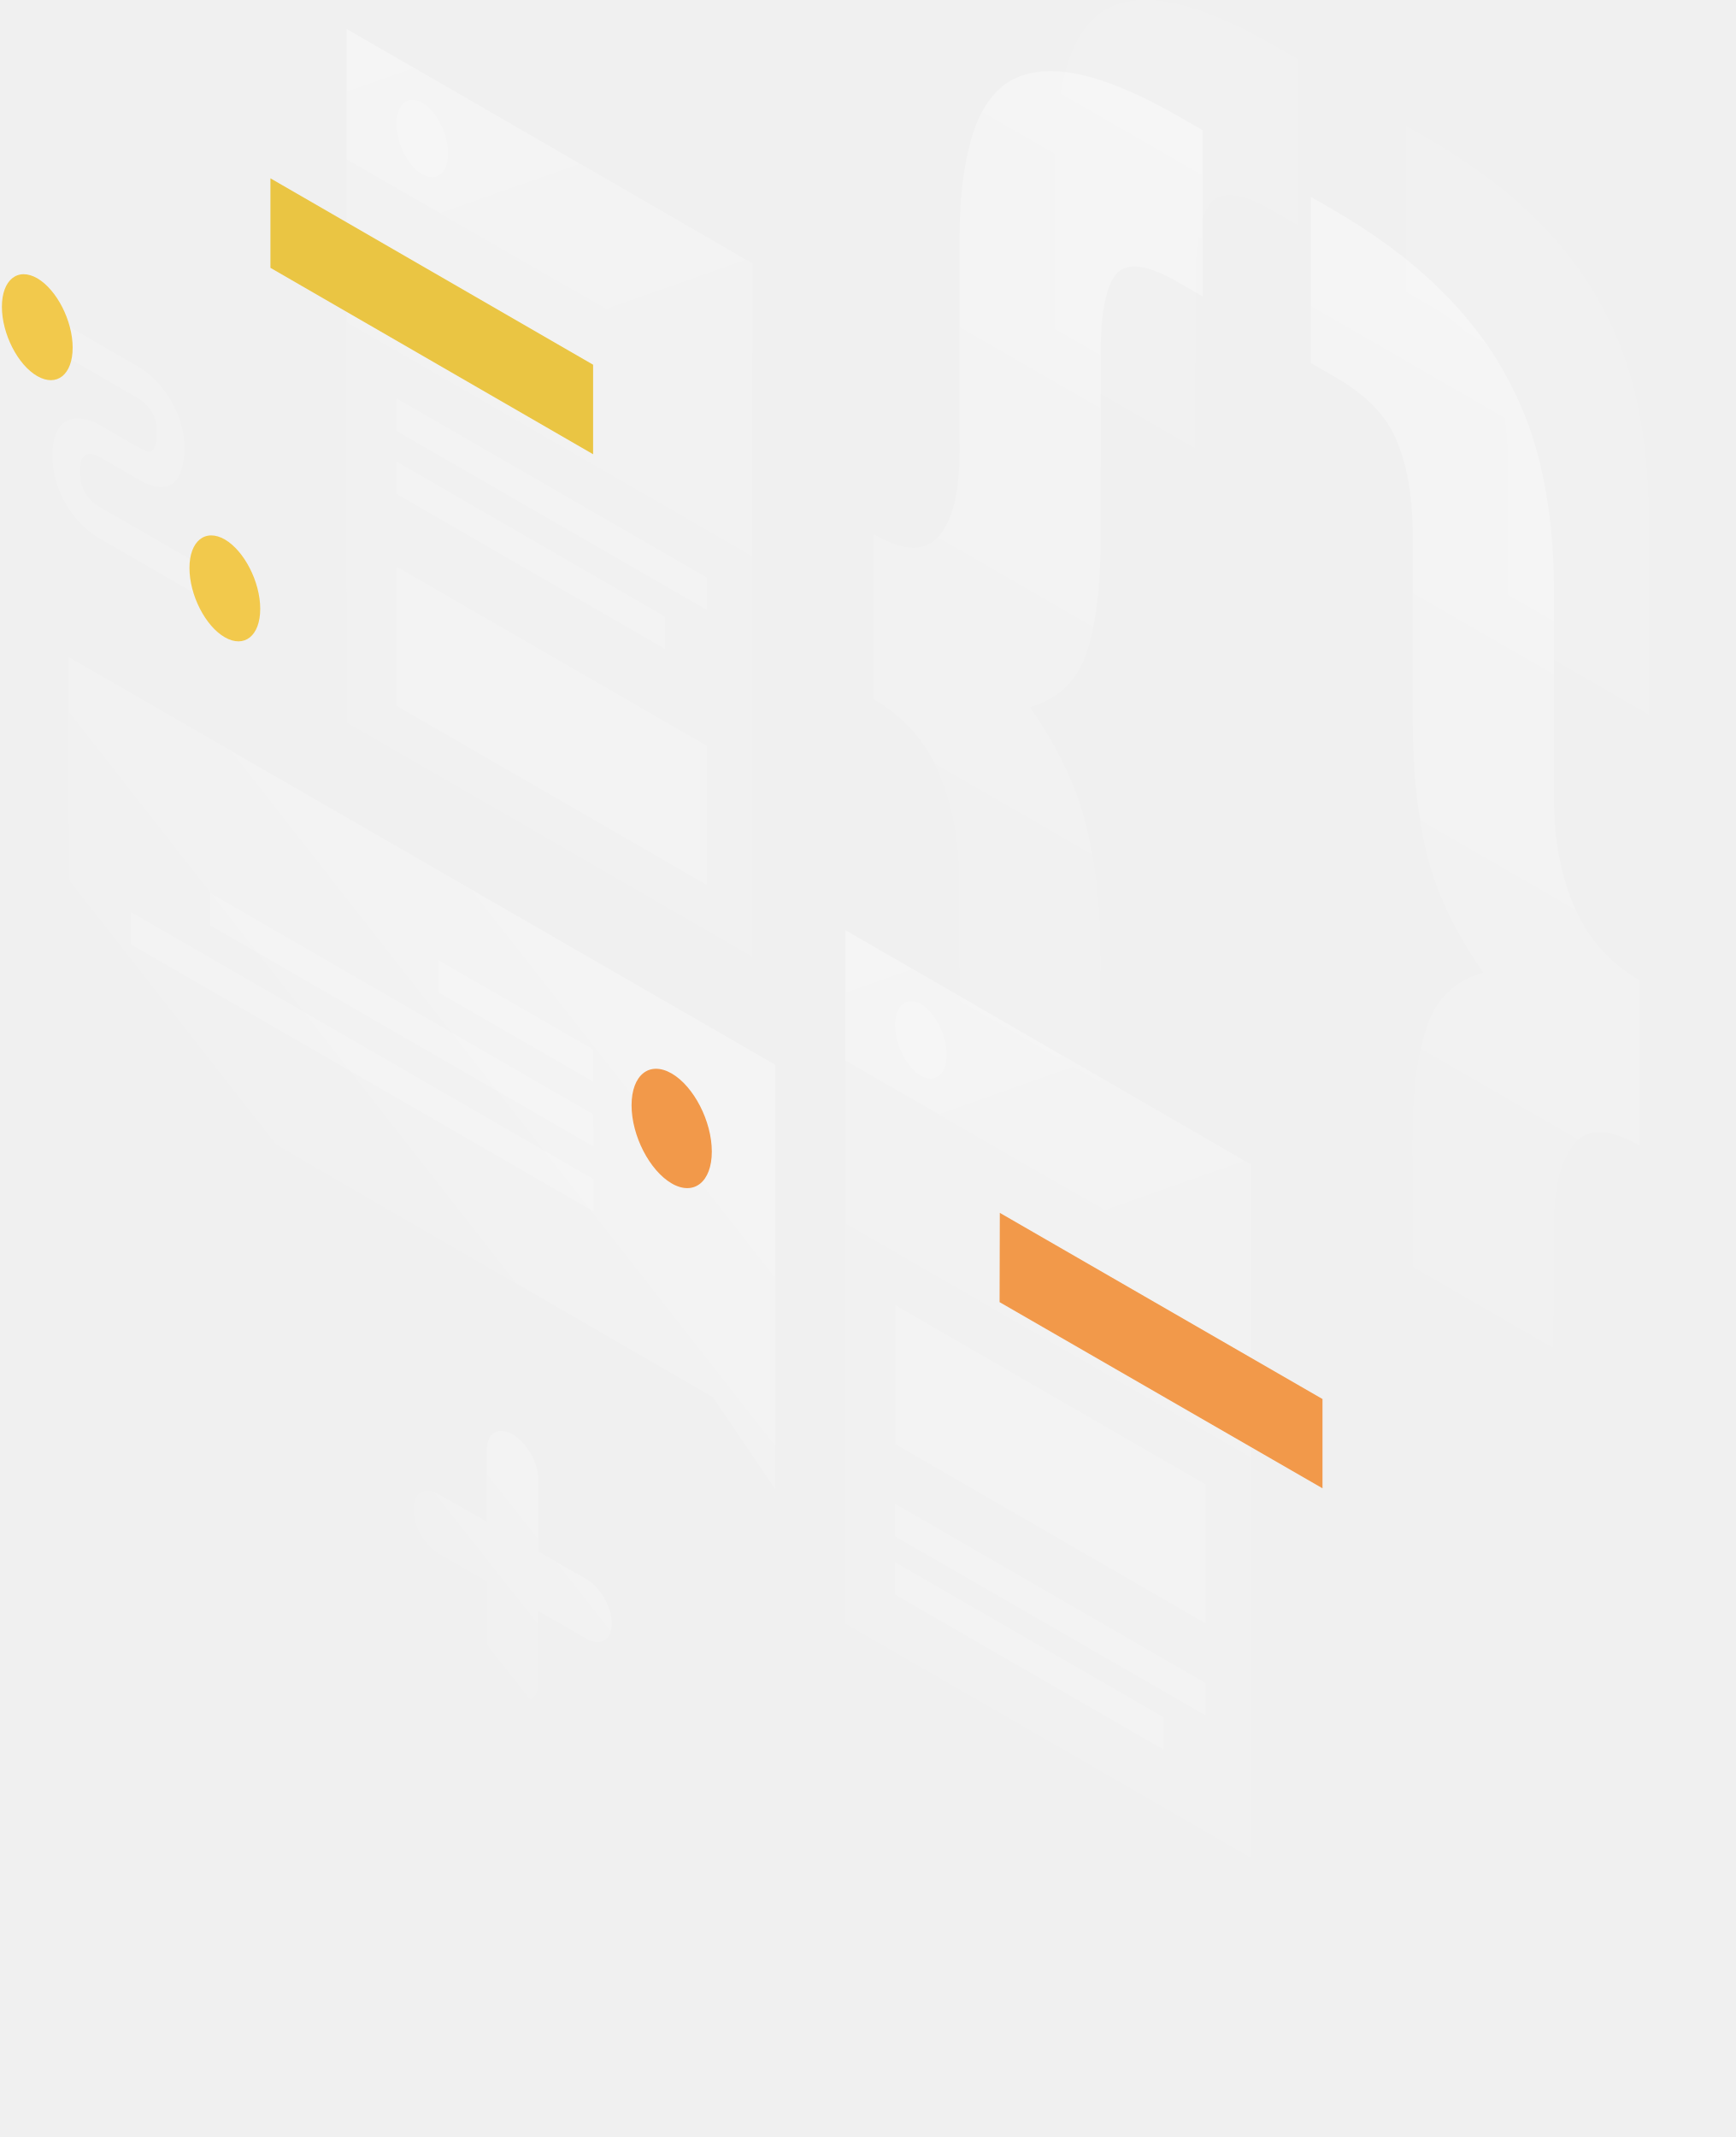
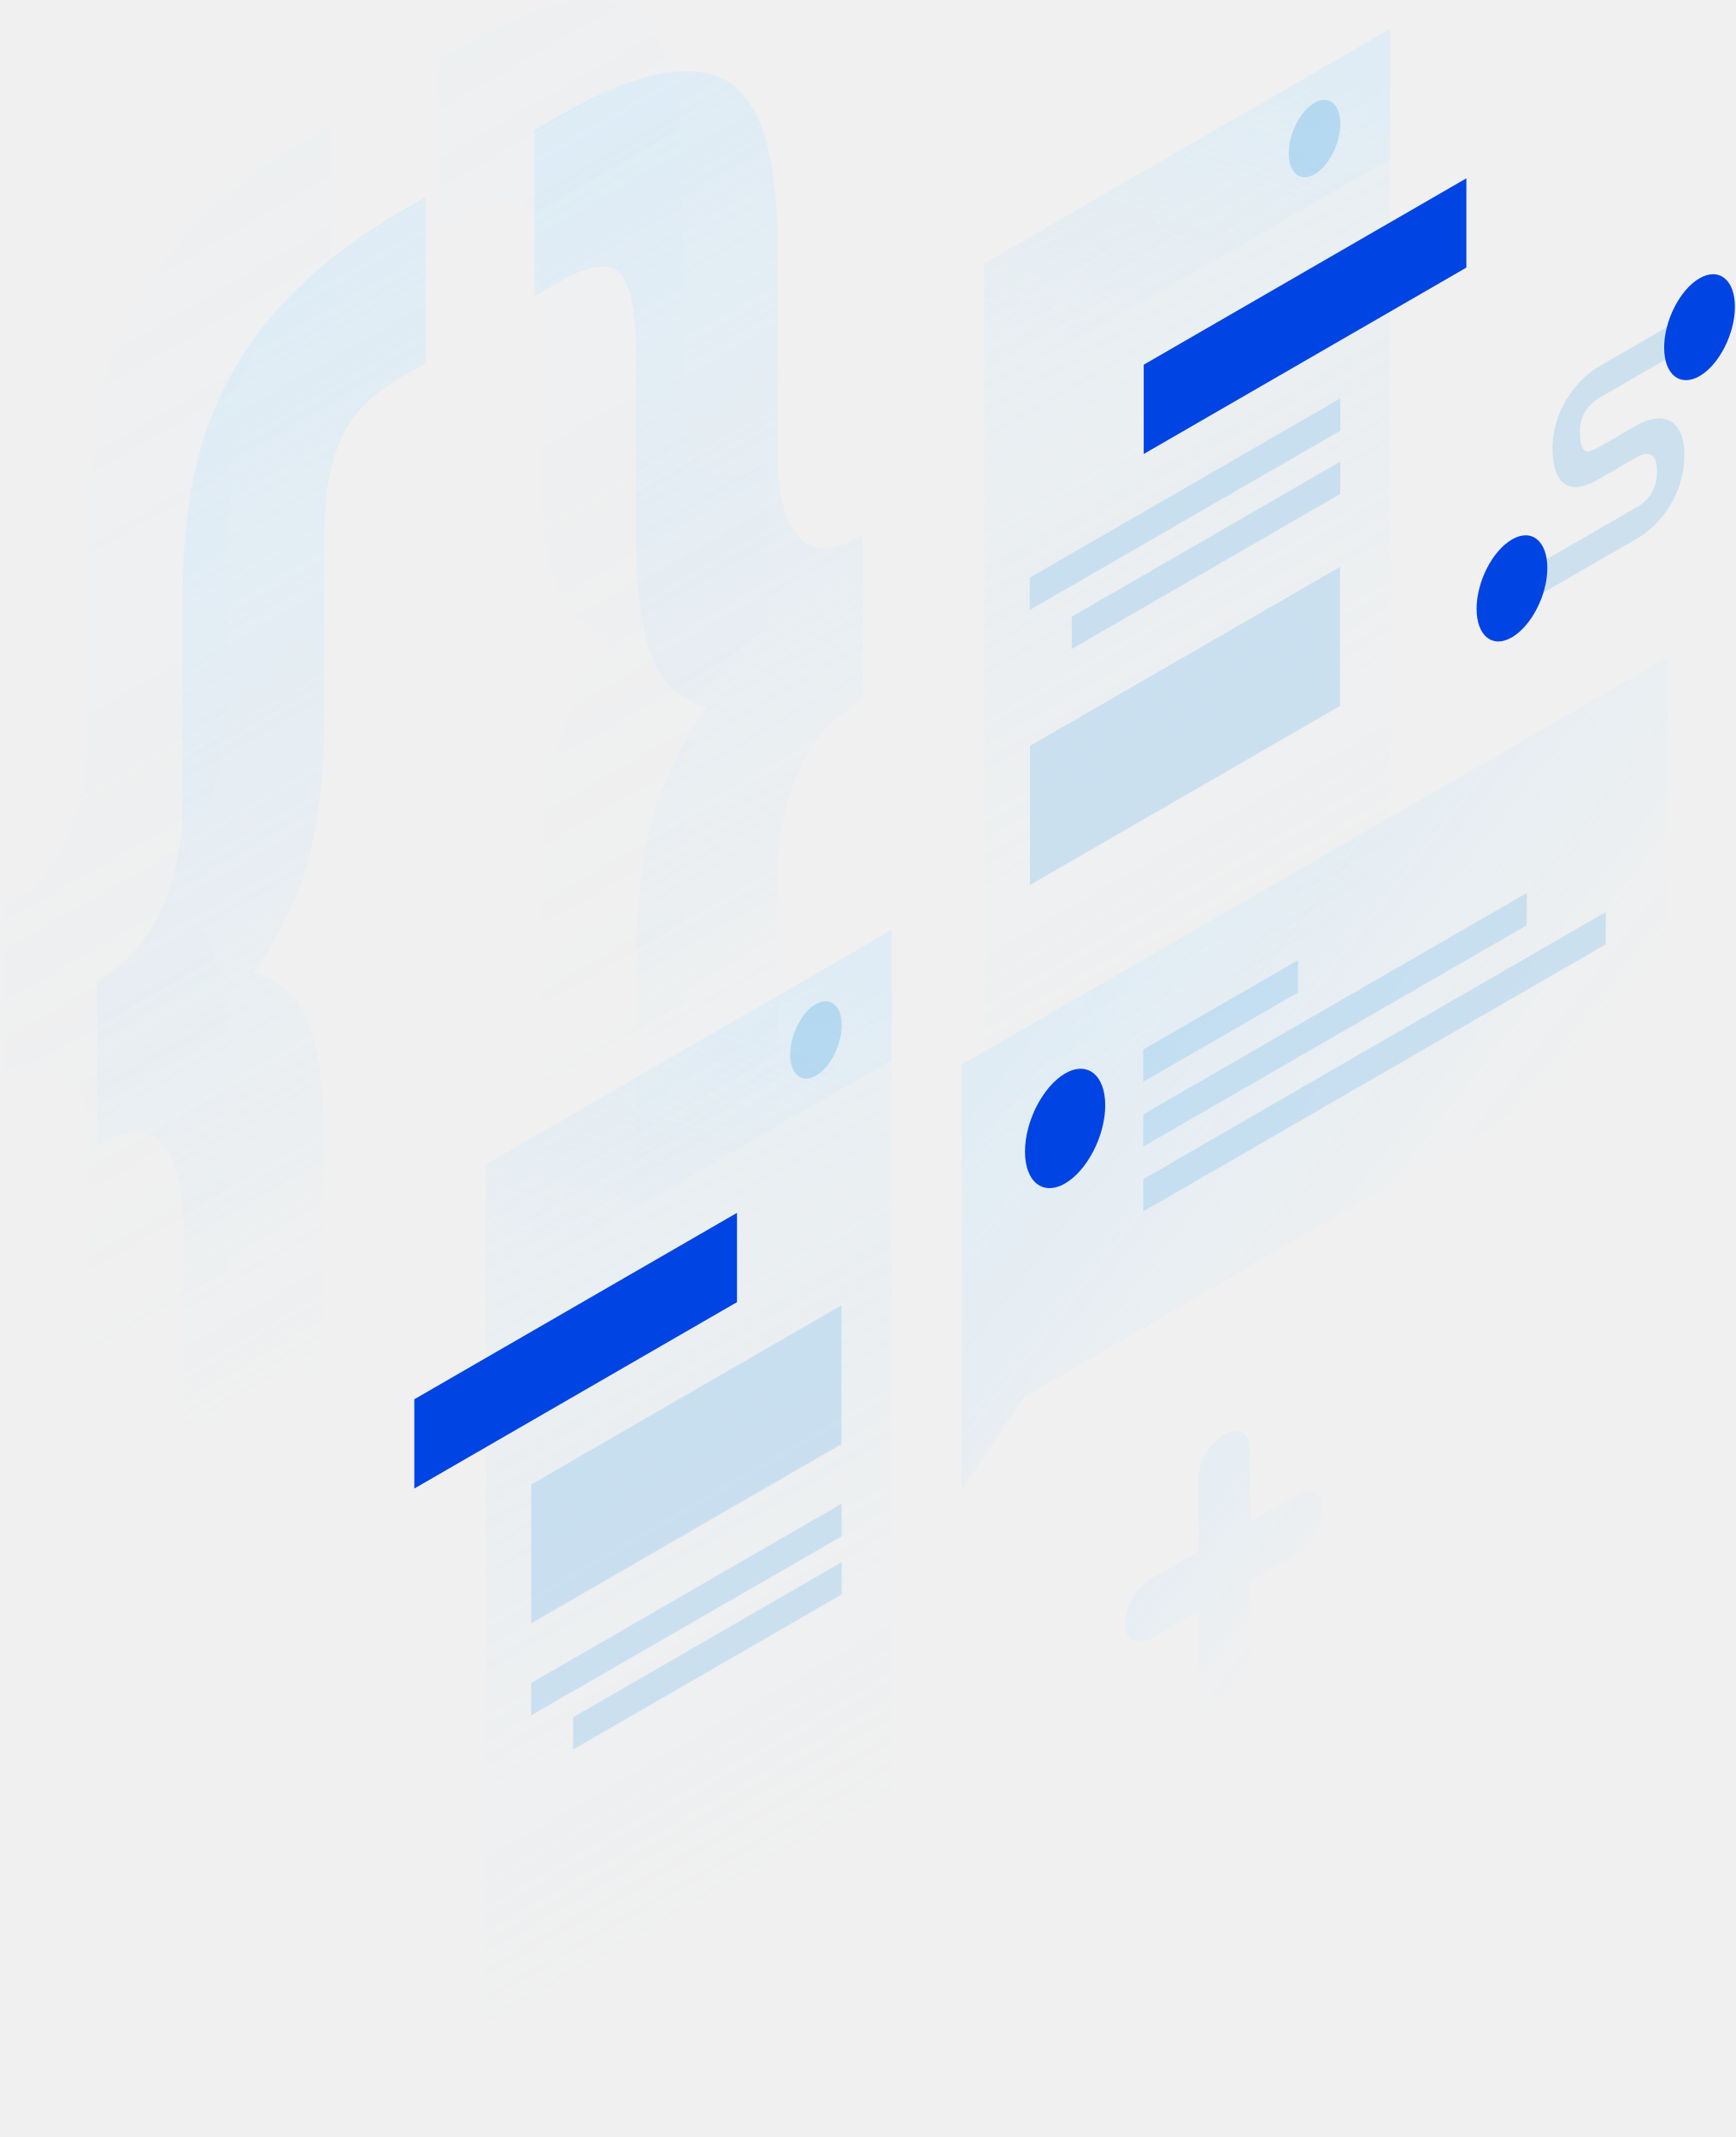
- <svg xmlns="http://www.w3.org/2000/svg" version="1.1" id="illustration" x="0px" y="0px" viewBox="0 0 731 900" style="enable-background:new 0 0 731 900;" xml:space="preserve">
+ <svg xmlns="http://www.w3.org/2000/svg" version="1.1" id="Слой_1" x="0px" y="0px" viewBox="0 0 731 900" style="enable-background:new 0 0 731 900;" xml:space="preserve">
  <style type="text/css">
	.st0{opacity:7.000000e-02;fill:url(#SVGID_1_);enable-background:new    ;}
	.st1{opacity:7.000000e-02;fill:url(#SVGID_2_);enable-background:new    ;}
	.st2{opacity:0.4;fill:url(#SVGID_3_);enable-background:new    ;}
	.st3{opacity:0.4;fill:url(#SVGID_4_);enable-background:new    ;}
	.st4{opacity:0.15;fill:url(#SVGID_5_);enable-background:new    ;}
- 	.st5{fill:#EAC543;}
- 	.st6{opacity:0.15;fill:#FFFFFF;enable-background:new    ;}
+ 	.st5{fill:rgb(0, 68, 227);}
+ 	.st6{opacity:0.15;fill:#0088e3;enable-background:new    ;}
	.st7{opacity:0.2;fill:url(#SVGID_6_);enable-background:new    ;}
- 	.st8{opacity:0.2;fill:#FFFFFF;enable-background:new    ;}
+ 	.st8{opacity:0.2;fill:#0088e3;enable-background:new    ;}
	.st9{opacity:0.15;fill:url(#SVGID_7_);enable-background:new    ;}
- 	.st10{fill:#F2994A;}
+ 	.st10{fill:rgb(0, 68, 227);}
	.st11{opacity:0.2;fill:url(#SVGID_8_);enable-background:new    ;}
	.st12{opacity:0.3;fill:url(#SVGID_9_);enable-background:new    ;}
- 	.st13{fill:#F2C94C;}
+ 	.st13{fill:rgb(0, 68, 227);}
	.st14{opacity:0.2;fill:url(#SVGID_10_);enable-background:new    ;}
</style>
-   <linearGradient id="SVGID_1_" gradientUnits="userSpaceOnUse" x1="793.388" y1="-34.896" x2="546.709" y2="392.636" gradientTransform="matrix(1 0 0 1 0 108)">
-     <stop offset="0" style="stop-color:#FFFFFF" />
-     <stop offset="1" style="stop-color:#FFFFFF;stop-opacity:0" />
+   <linearGradient id="SVGID_1_" gradientUnits="userSpaceOnUse" x1="-61.944" y1="826.881" x2="184.686" y2="399.433" gradientTransform="matrix(1 0 0 -1 0 900)">
+     <stop offset="0" style="stop-color:rgb(188, 228, 255)" />
+     <stop offset="1" style="stop-color:rgb(188, 228, 255);stop-opacity:0" />
  </linearGradient>
-   <path class="st0" d="M730.5,452.5c-12.7-7.4-21.9-7.6-27.6-0.6c-5.7,6.9-8.5,18.6-8.5,35.1v88.9c0,16.9-1.6,30.9-4.7,42  c-3.1,11.5-8.4,19.7-15.7,24.5c-7.1,4.9-16.7,6.2-28.9,3.9c-11.9-2.2-26.8-8.4-44.6-18.7l-8.5-4.9v-70l10.6,6.1  c12.7,7.4,21.2,8.3,25.5,2.9c4.5-5.2,6.8-16.1,6.8-32.6v-78.3c0-20.4,2-36.5,6-48.4s11.9-19.4,23.8-22.8  c-11.9-17.1-19.8-33.8-23.8-50.2c-4-16.4-5.9-34.8-5.9-55.2v-78.3c0-16.5-2.3-29.9-6.8-40.4c-4.2-10.3-12.7-19.1-25.5-26.5  l-10.6-6.1v-70l8.5,4.9c17.8,10.3,32.7,21.2,44.6,32.8c12.2,11.7,21.8,24.2,28.9,37.3c7.4,13.3,12.6,27.5,15.7,42.6  c3.1,14.7,4.7,30.6,4.7,47.4v88.9c0,16.5,2.8,31.5,8.5,44.9c5.7,13.5,14.9,23.9,27.6,31.2L730.5,452.5z" />
-   <linearGradient id="SVGID_2_" gradientUnits="userSpaceOnUse" x1="674.801" y1="-105.168" x2="428.165" y2="322.289" gradientTransform="matrix(1 0 0 1 0 108)">
-     <stop offset="0" style="stop-color:#FFFFFF" />
-     <stop offset="1" style="stop-color:#FFFFFF;stop-opacity:0" />
+   <path class="st0" d="M1,452.5c12.7-7.4,21.9-7.6,27.6-0.6c5.7,6.9,8.5,18.6,8.5,35.1l0,88.9c0,16.9,1.6,30.9,4.7,42  c3.1,11.5,8.4,19.7,15.7,24.5c7.1,4.9,16.7,6.2,28.9,3.9c11.9-2.2,26.8-8.4,44.6-18.7l8.5-4.9l0-70l-10.6,6.1  c-12.7,7.4-21.2,8.3-25.5,2.9c-4.5-5.2-6.8-16.1-6.8-32.6l0-78.3c0-20.4-2-36.5-6-48.4c-4-11.8-11.9-19.4-23.8-22.8  c11.9-17.1,19.8-33.8,23.8-50.2c4-16.4,5.9-34.8,5.9-55.2l0-78.3c0-16.5,2.3-29.9,6.8-40.4c4.2-10.3,12.7-19.1,25.5-26.5l10.6-6.1  l0-70l-8.5,4.9C113,68.2,98.1,79.1,86.3,90.7c-12.2,11.7-21.8,24.2-28.9,37.3c-7.4,13.3-12.6,27.5-15.7,42.6  C38.6,185.3,37,201.1,37,218l0,88.9c0,16.5-2.8,31.5-8.5,44.9c-5.7,13.5-14.9,23.9-27.6,31.2L1,452.5z" />
+   <linearGradient id="SVGID_2_" gradientUnits="userSpaceOnUse" x1="56.644" y1="897.153" x2="303.274" y2="469.705" gradientTransform="matrix(1 0 0 -1 0 900)">
+     <stop offset="0" style="stop-color:rgb(188, 228, 255)" />
+     <stop offset="1" style="stop-color:rgb(188, 228, 255);stop-opacity:0" />
  </linearGradient>
-   <path class="st1" d="M408,195c12.7,7.4,21.9,7.6,27.6,0.6c5.7-6.9,8.5-18.6,8.5-35.1V71.6c0-16.9,1.6-30.9,4.7-42  c3.1-11.5,8.2-19.8,15.3-24.7c7.4-4.8,17-6.1,28.9-3.9c12.2,2.3,27.2,8.6,45,18.9l8.5,4.9v70l-10.6-6.1c-12.7-7.4-21.4-8.4-25.9-3.2  c-4.2,5.4-6.4,16.3-6.4,32.8v78.3c0,20.4-2,36.5-6,48.4c-4,11.8-11.9,19.4-23.8,22.8c11.9,17.1,19.8,33.8,23.8,50.2  c4,16.4,5.9,34.8,5.9,55.2v78.3c0,16.5,2.1,29.9,6.4,40.2c4.5,10.5,13.2,19.4,25.9,26.7l10.6,6.1v70l-8.5-4.9  c-17.8-10.3-32.8-21.3-45-33c-11.9-11.6-21.5-24-28.9-37.3c-7.1-13.1-12.2-27.2-15.3-42.4c-3.1-14.7-4.7-30.6-4.7-47.4v-88.9  c0-16.5-2.8-31.5-8.5-44.9c-5.7-13.5-14.9-23.9-27.6-31.2L408,195z" />
-   <linearGradient id="SVGID_3_" gradientUnits="userSpaceOnUse" x1="753.388" y1="-4.896" x2="506.709" y2="422.636" gradientTransform="matrix(1 0 0 1 0 108)">
-     <stop offset="0" style="stop-color:#FFFFFF" />
-     <stop offset="1" style="stop-color:#FFFFFF;stop-opacity:0" />
+   <path class="st1" d="M323.5,195c-12.7,7.4-21.9,7.6-27.6,0.6c-5.7-6.9-8.5-18.6-8.5-35.1l0-88.9c0-16.9-1.6-30.9-4.7-42  c-3.1-11.5-8.2-19.8-15.3-24.7c-7.4-4.8-17-6.1-28.9-3.9c-12.2,2.3-27.2,8.6-45,18.9l-8.5,4.9l0,70l10.6-6.1  c12.7-7.4,21.4-8.4,25.9-3.2c4.2,5.4,6.4,16.3,6.4,32.8l0,78.3c0,20.4,2,36.5,6,48.4c4,11.8,11.9,19.4,23.8,22.8  c-11.9,17.1-19.8,33.8-23.8,50.2c-4,16.4-5.9,34.8-5.9,55.2l0,78.3c0,16.5-2.1,29.9-6.4,40.2c-4.5,10.5-13.2,19.4-25.9,26.7  l-10.6,6.1l0,70l8.5-4.9c17.8-10.3,32.8-21.3,45-33c11.9-11.6,21.5-24,28.9-37.3c7.1-13.1,12.2-27.2,15.3-42.4  c3.1-14.7,4.7-30.6,4.7-47.4l0-88.9c0-16.5,2.8-31.5,8.5-44.9c5.7-13.5,14.9-23.9,27.6-31.2L323.5,195z" />
+   <linearGradient id="SVGID_3_" gradientUnits="userSpaceOnUse" x1="-21.944" y1="796.881" x2="224.687" y2="369.434" gradientTransform="matrix(1 0 0 -1 0 900)">
+     <stop offset="0" style="stop-color:rgb(188, 228, 255)" />
+     <stop offset="1" style="stop-color:rgb(188, 228, 255);stop-opacity:0" />
  </linearGradient>
-   <path class="st2" d="M690.5,482.5c-12.7-7.4-21.9-7.6-27.6-0.6c-5.7,6.9-8.5,18.6-8.5,35.1v88.9c0,16.9-1.6,30.9-4.7,42  c-3.1,11.5-8.4,19.7-15.7,24.5c-7.1,4.9-16.7,6.2-28.9,3.9c-11.9-2.2-26.8-8.4-44.6-18.7l-8.5-4.9v-70l10.6,6.1  c12.7,7.4,21.2,8.3,25.5,2.9c4.5-5.2,6.8-16.1,6.8-32.6v-78.3c0-20.4,2-36.5,6-48.4s11.9-19.4,23.8-22.8  c-11.9-17.1-19.8-33.8-23.8-50.2c-4-16.4-5.9-34.8-5.9-55.2v-78.3c0-16.5-2.3-29.9-6.8-40.4c-4.2-10.3-12.7-19.1-25.5-26.5  l-10.6-6.1v-70l8.5,4.9c17.8,10.3,32.7,21.2,44.6,32.8c12.2,11.7,21.8,24.2,28.9,37.3c7.4,13.3,12.6,27.5,15.7,42.6  c3.1,14.7,4.7,30.6,4.7,47.4v88.9c0,16.5,2.8,31.5,8.5,44.9c5.7,13.5,14.9,23.9,27.6,31.2L690.5,482.5z" />
-   <linearGradient id="SVGID_4_" gradientUnits="userSpaceOnUse" x1="634.801" y1="-75.168" x2="388.165" y2="352.289" gradientTransform="matrix(1 0 0 1 0 108)">
-     <stop offset="0" style="stop-color:#FFFFFF" />
-     <stop offset="1" style="stop-color:#FFFFFF;stop-opacity:0" />
+   <path class="st2" d="M41,482.5c12.7-7.4,21.9-7.6,27.6-0.6c5.7,6.9,8.5,18.6,8.5,35.1l0,88.9c0,16.9,1.6,30.9,4.7,42  c3.1,11.5,8.4,19.7,15.7,24.5c7.1,4.9,16.7,6.2,28.9,3.9c11.9-2.2,26.8-8.4,44.6-18.7l8.5-4.9l0-70l-10.6,6.1  c-12.7,7.4-21.2,8.3-25.5,2.9c-4.5-5.2-6.8-16.1-6.8-32.6l0-78.3c0-20.4-2-36.5-6-48.4c-4-11.8-11.9-19.4-23.8-22.8  c11.9-17.1,19.8-33.8,23.8-50.2c4-16.4,5.9-34.8,5.9-55.2l0-78.3c0-16.5,2.3-29.9,6.8-40.4c4.2-10.3,12.7-19.1,25.5-26.5l10.6-6.1  l0-70l-8.5,4.9c-17.8,10.3-32.7,21.2-44.6,32.8c-12.2,11.7-21.8,24.2-28.9,37.3c-7.4,13.3-12.6,27.5-15.7,42.6  C78.6,215.3,77,231.1,77,248l0,88.9c0,16.5-2.8,31.5-8.5,44.9S53.7,405.7,40.9,413L41,482.5z" />
+   <linearGradient id="SVGID_4_" gradientUnits="userSpaceOnUse" x1="96.644" y1="867.153" x2="343.274" y2="439.705" gradientTransform="matrix(1 0 0 -1 0 900)">
+     <stop offset="0" style="stop-color:rgb(188, 228, 255)" />
+     <stop offset="1" style="stop-color:rgb(188, 228, 255);stop-opacity:0" />
  </linearGradient>
-   <path class="st3" d="M368,225c12.7,7.4,21.9,7.6,27.6,0.6c5.7-6.9,8.5-18.6,8.5-35.1v-88.9c0-16.9,1.6-30.9,4.7-42  c3.1-11.5,8.2-19.8,15.3-24.7c7.4-4.8,17-6.1,28.9-3.9c12.2,2.3,27.2,8.6,45,18.9l8.5,4.9v70l-10.6-6.1c-12.7-7.4-21.4-8.4-25.9-3.2  c-4.2,5.4-6.4,16.3-6.4,32.8v78.3c0,20.4-2,36.5-6,48.4c-4,11.8-11.9,19.4-23.8,22.8c11.9,17.1,19.8,33.8,23.8,50.2  c4,16.4,5.9,34.8,5.9,55.2v78.3c0,16.5,2.1,29.9,6.4,40.2c4.5,10.5,13.2,19.4,25.9,26.7l10.6,6.1v70l-8.5-4.9  c-17.8-10.3-32.8-21.3-45-33c-11.9-11.6-21.5-24-28.9-37.3c-7.1-13.1-12.2-27.2-15.3-42.4c-3.1-14.7-4.7-30.6-4.7-47.4v-88.9  c0-16.5-2.8-31.5-8.5-44.9c-5.7-13.5-14.9-23.9-27.6-31.2L368,225z" />
-   <linearGradient id="SVGID_5_" gradientUnits="userSpaceOnUse" x1="320.029" y1="4.649" x2="156.761" y2="287.513" gradientTransform="matrix(1 0 0 1 0 108)">
-     <stop offset="0" style="stop-color:#FFFFFF" />
-     <stop offset="1" style="stop-color:#FFFFFF;stop-opacity:0" />
+   <path class="st3" d="M363.5,225c-12.7,7.4-21.9,7.6-27.6,0.6c-5.7-6.9-8.5-18.6-8.5-35.1l0-88.9c0-16.9-1.6-30.9-4.7-42  c-3.1-11.5-8.2-19.8-15.3-24.7c-7.4-4.8-17-6.1-28.9-3.9c-12.2,2.3-27.2,8.6-45,18.9l-8.5,4.9l0,70l10.6-6.1  c12.7-7.4,21.4-8.4,25.9-3.2c4.2,5.4,6.4,16.3,6.4,32.8l0,78.3c0,20.4,2,36.5,6,48.4c4,11.8,11.9,19.4,23.8,22.8  c-11.9,17.1-19.8,33.8-23.8,50.2c-4,16.4-5.9,34.8-5.9,55.2l0,78.3c0,16.5-2.1,29.9-6.4,40.2c-4.5,10.5-13.2,19.4-25.9,26.7  l-10.6,6.1l0,70l8.5-4.9c17.8-10.3,32.8-21.3,45-33c11.9-11.6,21.5-24,28.9-37.3c7.1-13.1,12.2-27.2,15.3-42.4  c3.1-14.7,4.7-30.6,4.7-47.4l0-88.9c0-16.5,2.8-31.5,8.5-44.9c5.7-13.5,14.9-23.9,27.6-31.2L363.5,225z" />
+   <linearGradient id="SVGID_5_" gradientUnits="userSpaceOnUse" x1="411.469" y1="787.347" x2="574.737" y2="504.484" gradientTransform="matrix(1 0 0 -1 0 900)">
+     <stop offset="0" style="stop-color:rgb(188, 228, 255)" />
+     <stop offset="1" style="stop-color:rgb(188, 228, 255);stop-opacity:0" />
  </linearGradient>
-   <path class="st4" d="M146,12.2l170.9,98.7l-0.1,409.3l-170.9-98.7L146,12.2z" />
-   <path class="st5" d="M113.9,75.1l135.9,78.5v37.7l-135.9-78.5L113.9,75.1z" />
-   <path class="st6" d="M167.1,238.7l130.6,75.4v58.6l-130.6-75.4V238.7z" />
-   <path class="st6" d="M167,167.8l130.8,75.5v13.6L167,181.5V167.8z" />
-   <path class="st6" d="M167,194.4l113.1,65.3v13.6L167,208V194.4z" />
-   <linearGradient id="SVGID_6_" gradientUnits="userSpaceOnUse" x1="204.656" y1="-94.971" x2="256.669" y2="52.506" gradientTransform="matrix(1 0 0 1 0 108)">
-     <stop offset="0" style="stop-color:#FFFFFF" />
-     <stop offset="1" style="stop-color:#FFFFFF;stop-opacity:0" />
+   <path class="st4" d="M585.5,12.2l-170.9,98.7l0.1,409.3l170.9-98.7L585.5,12.2z" />
+   <path class="st5" d="M617.6,75.1l-135.9,78.5l0,37.6l135.9-78.5L617.6,75.1z" />
+   <path class="st6" d="M564.4,238.7l-130.6,75.4l0,58.6l130.6-75.4L564.4,238.7z" />
+   <path class="st6" d="M564.5,167.8l-130.8,75.5l0,13.6l130.8-75.5L564.5,167.8z" />
+   <path class="st6" d="M564.5,194.4l-113.1,65.3l0,13.6L564.5,208L564.5,194.4z" />
+   <linearGradient id="SVGID_6_" gradientUnits="userSpaceOnUse" x1="526.833" y1="886.965" x2="474.82" y2="739.487" gradientTransform="matrix(1 0 0 -1 0 900)">
+     <stop offset="0" style="stop-color:rgb(188, 228, 255)" />
+     <stop offset="1" style="stop-color:rgb(188, 228, 255);stop-opacity:0" />
  </linearGradient>
-   <path class="st7" d="M146,12.2l170.9,98.7v54.9L146,67.1V12.2z" />
-   <path class="st8" d="M188.7,64.6c0,8.3-4.9,12.2-10.9,8.8c-6-3.5-10.8-13-10.8-21.3s4.9-12.2,10.9-8.8  C183.8,46.8,188.7,56.3,188.7,64.6z" />
-   <linearGradient id="SVGID_7_" gradientUnits="userSpaceOnUse" x1="530.029" y1="384.149" x2="366.761" y2="667.013" gradientTransform="matrix(1 0 0 1 0 108)">
-     <stop offset="0" style="stop-color:#FFFFFF" />
-     <stop offset="1" style="stop-color:#FFFFFF;stop-opacity:0" />
+   <path class="st7" d="M585.5,12.2l-170.9,98.7l0,54.9l170.9-98.7L585.5,12.2z" />
+   <path class="st8" d="M542.8,64.6c0,8.3,4.9,12.2,10.9,8.8c6-3.5,10.8-13,10.8-21.3c0-8.3-4.9-12.2-10.9-8.8  C547.6,46.8,542.8,56.3,542.8,64.6z" />
+   <linearGradient id="SVGID_7_" gradientUnits="userSpaceOnUse" x1="201.477" y1="407.822" x2="364.745" y2="124.959" gradientTransform="matrix(1 0 0 -1 0 900)">
+     <stop offset="0" style="stop-color:rgb(188, 228, 255)" />
+     <stop offset="1" style="stop-color:rgb(188, 228, 255);stop-opacity:0" />
  </linearGradient>
-   <path class="st9" d="M356,391.7l170.9,98.7l-0.1,409.3L355.9,801L356,391.7z" />
-   <path class="st10" d="M421.1,510.8L557,589.2v37.6l-136-78.4L421.1,510.8z" />
-   <path class="st6" d="M377.1,549.7l130.7,75.5v58.5l-130.7-75.5L377.1,549.7z" />
-   <path class="st6" d="M376.9,633.3l130.8,75.5v13.6L376.9,647V633.3z" />
-   <path class="st6" d="M376.9,657.9L490,723.2v13.6l-113.1-65.3V657.9z" />
-   <linearGradient id="SVGID_8_" gradientUnits="userSpaceOnUse" x1="414.663" y1="284.549" x2="466.676" y2="432.026" gradientTransform="matrix(1 0 0 1 0 108)">
-     <stop offset="0" style="stop-color:#FFFFFF" />
-     <stop offset="1" style="stop-color:#FFFFFF;stop-opacity:0" />
+   <path class="st9" d="M375.5,391.7l-170.9,98.7l0.1,409.3l170.9-98.7L375.5,391.7z" />
+   <path class="st10" d="M310.4,510.8l-135.9,78.5l0,37.6l135.9-78.5L310.4,510.8z" />
+   <path class="st6" d="M354.4,549.7l-130.7,75.5l0,58.5l130.7-75.5L354.4,549.7z" />
+   <path class="st6" d="M354.5,633.3l-130.8,75.5l0,13.6L354.5,647L354.5,633.3z" />
+   <path class="st6" d="M354.5,657.9l-113.1,65.3l0,13.6l113.1-65.3L354.5,657.9z" />
+   <linearGradient id="SVGID_8_" gradientUnits="userSpaceOnUse" x1="316.841" y1="507.439" x2="264.828" y2="359.962" gradientTransform="matrix(1 0 0 -1 0 900)">
+     <stop offset="0" style="stop-color:rgb(188, 228, 255)" />
+     <stop offset="1" style="stop-color:rgb(188, 228, 255);stop-opacity:0" />
  </linearGradient>
-   <path class="st11" d="M356,391.7l170.9,98.7v54.9L356,446.6L356,391.7z" />
-   <path class="st8" d="M398.7,444.2c0,8.3-4.9,12.2-10.9,8.8c-6-3.5-10.8-13-10.8-21.3s4.9-12.2,10.9-8.8  C393.8,426.3,398.7,435.9,398.7,444.2z" />
-   <linearGradient id="SVGID_9_" gradientUnits="userSpaceOnUse" x1="261.566" y1="278.375" x2="107.915" y2="398.679" gradientTransform="matrix(1 0 0 1 0 108)">
-     <stop offset="0" style="stop-color:#FFFFFF" />
-     <stop offset="1" style="stop-color:#FFFFFF;stop-opacity:0" />
+   <path class="st11" d="M375.5,391.7l-170.9,98.7l0,54.9l170.9-98.7L375.5,391.7z" />
+   <path class="st8" d="M332.8,444.2c0,8.3,4.9,12.2,10.9,8.8c6-3.5,10.8-13,10.8-21.3c0-8.3-4.9-12.2-10.9-8.8  C337.6,426.3,332.8,435.9,332.8,444.2z" />
+   <linearGradient id="SVGID_9_" gradientUnits="userSpaceOnUse" x1="469.938" y1="513.668" x2="623.589" y2="393.364" gradientTransform="matrix(1 0 0 -1 0 900)">
+     <stop offset="0" style="stop-color:rgb(188, 228, 255)" />
+     <stop offset="1" style="stop-color:rgb(188, 228, 255);stop-opacity:0" />
  </linearGradient>
-   <path class="st12" d="M326.4,448.4L28.9,276.7L29,431.8l271.3,156.6l26.3,38.9L326.4,448.4z" />
-   <path class="st6" d="M249.9,442l-65.2-37.6V418l65.2,37.6V442z" />
-   <path class="st6" d="M249.9,469.3L88.5,376.1v13.6L250,482.9L249.9,469.3z" />
-   <path class="st6" d="M250,496.6L55.1,384.1v13.6L250,510.2V496.6z" />
-   <path class="st10" d="M266,465.5c0,12.8,7.6,27.5,16.9,32.9s16.9-0.6,16.9-13.4s-7.6-27.5-16.9-32.9  C273.5,446.7,266,452.7,266,465.5z" />
-   <path class="st6" d="M58.3,167.8L18.9,145v-13.3l39.4,22.8c3.2,1.9,7.9,5.6,11.9,11.4c4.3,6.2,7.4,14,7.4,22.5  c0,9.4-2.4,14.7-6.9,16.3c-4.3,1.4-9.3-1-12.4-2.8l-16.2-9.4l-0.1-0.1c-1.4-0.8-3.6-1.6-5.3-1.1c-1.4,0.4-3.1,1.9-3.1,7.1  c0,5.2,1.6,8.4,3,10.3c1.7,2.4,3.9,4.1,5.3,4.8l0.2,0.1l49.6,28.6v13.3L42.4,227c-3.4-1.8-8.3-5.5-12.5-11.4  c-4.6-6.5-7.8-14.7-7.8-23.9c0-9.1,3.2-13.8,7.7-15.1c4.2-1.2,9.1,0.6,12.5,2.6l16.1,9.3c2.3,1.3,4.1,1.9,5.2,1.5  c0.9-0.3,2.5-1.6,2.5-8.3c0-4.4-1.4-7.2-2.8-9.2C61.7,170.3,59.6,168.5,58.3,167.8z" />
-   <path class="st13" d="M30.6,146.4c0,11.4-6.7,16.7-14.9,12S0.8,140.6,0.8,129.2s6.7-16.7,14.9-12C23.9,122,30.6,135.1,30.6,146.4z" />
-   <path class="st13" d="M109.6,256.4c0,11.4-6.7,16.7-14.9,12s-14.9-17.8-14.9-29.2s6.7-16.7,14.9-12  C102.9,232,109.6,245.1,109.6,256.4z" />
-   <linearGradient id="SVGID_10_" gradientUnits="userSpaceOnUse" x1="236.825" y1="535.146" x2="184.453" y2="576.451" gradientTransform="matrix(1 0 0 1 0 108)">
-     <stop offset="0" style="stop-color:#FFFFFF" />
-     <stop offset="1" style="stop-color:#FFFFFF;stop-opacity:0" />
+   <path class="st12" d="M405,448.4l297.6-171.8l-0.1,155.1L431.2,588.4L405,627.3L405,448.4z" />
+   <path class="st6" d="M481.5,442l65.2-37.6l0,13.6l-65.2,37.6L481.5,442z" />
+   <path class="st6" d="M481.5,469.3L643,376.1l0,13.6l-161.5,93.2L481.5,469.3z" />
+   <path class="st6" d="M481.5,496.6l194.8-112.5l0,13.6L481.5,510.2L481.5,496.6z" />
+   <path class="st10" d="M465.5,465.5c0,12.8-7.6,27.5-16.9,32.9c-9.3,5.4-16.9-0.6-16.9-13.4c0-12.8,7.6-27.5,16.9-32.9  C457.9,446.7,465.5,452.7,465.5,465.5z" />
+   <path class="st6" d="M673.2,167.8l39.4-22.8l0-13.3l-39.4,22.8c-3.2,1.9-7.9,5.6-11.9,11.4c-4.3,6.2-7.4,14-7.4,22.5  c0,9.4,2.4,14.7,6.9,16.3c4.3,1.4,9.3-1,12.4-2.8l16.2-9.4l0.1-0.1c1.4-0.8,3.6-1.6,5.3-1.1c1.4,0.4,3.1,1.9,3.1,7.1  c0,5.2-1.6,8.4-3,10.3c-1.7,2.4-3.9,4.1-5.3,4.8l-0.2,0.1l-49.6,28.6l0,13.3l49.3-28.5c3.4-1.8,8.3-5.5,12.5-11.4  c4.6-6.5,7.8-14.7,7.8-23.9c0-9.1-3.2-13.8-7.7-15.1c-4.2-1.2-9.1,0.6-12.5,2.6l-16.1,9.3c-2.3,1.3-4.1,1.9-5.2,1.5  c-0.9-0.3-2.5-1.6-2.5-8.3c0-4.4,1.4-7.2,2.8-9.2C669.8,170.3,671.9,168.5,673.2,167.8z" />
+   <path class="st13" d="M700.9,146.4c0,11.4,6.7,16.7,14.9,12c8.2-4.7,14.9-17.8,14.9-29.2c0-11.4-6.7-16.7-14.9-12  C707.5,122,700.9,135.1,700.9,146.4z" />
+   <path class="st13" d="M621.9,256.4c0,11.4,6.7,16.8,14.9,12s14.9-17.8,14.9-29.2s-6.7-16.8-14.9-12  C628.5,232,621.9,245.1,621.9,256.4z" />
+   <linearGradient id="SVGID_10_" gradientUnits="userSpaceOnUse" x1="494.71" y1="256.937" x2="547.083" y2="215.632" gradientTransform="matrix(1 0 0 -1 0 900)">
+     <stop offset="0" style="stop-color:rgb(188, 228, 255)" />
+     <stop offset="1" style="stop-color:rgb(188, 228, 255);stop-opacity:0" />
  </linearGradient>
-   <path class="st14" d="M215.9,604.1c6,3.5,10.8,11.8,10.8,18.8v30.5l20.2,11.6c6,3.5,10.8,11.8,10.8,18.8c0,6.9-4.9,9.7-10.8,6.3  l-20.2-11.6V709c0,6.9-4.9,9.7-10.8,6.3c-6-3.5-10.8-11.8-10.8-18.8V666l-20.2-11.6c-6-3.5-10.8-11.8-10.8-18.8  c0-6.9,4.9-9.7,10.8-6.3l20.2,11.6v-30.5C205.1,603.4,209.9,600.6,215.9,604.1z" />
+   <path class="st14" d="M515.6,604.1c-6,3.5-10.8,11.8-10.8,18.8l0,30.5l-20.2,11.6c-6,3.5-10.8,11.8-10.8,18.8  c0,6.9,4.9,9.7,10.8,6.3l20.2-11.6l0,30.5c0,6.9,4.9,9.7,10.8,6.3c6-3.5,10.8-11.8,10.8-18.8l0-30.5l20.2-11.6  c6-3.5,10.8-11.8,10.8-18.8c0-6.9-4.9-9.7-10.8-6.3l-20.2,11.6l0-30.5C526.4,603.4,521.6,600.6,515.6,604.1z" />
</svg>
